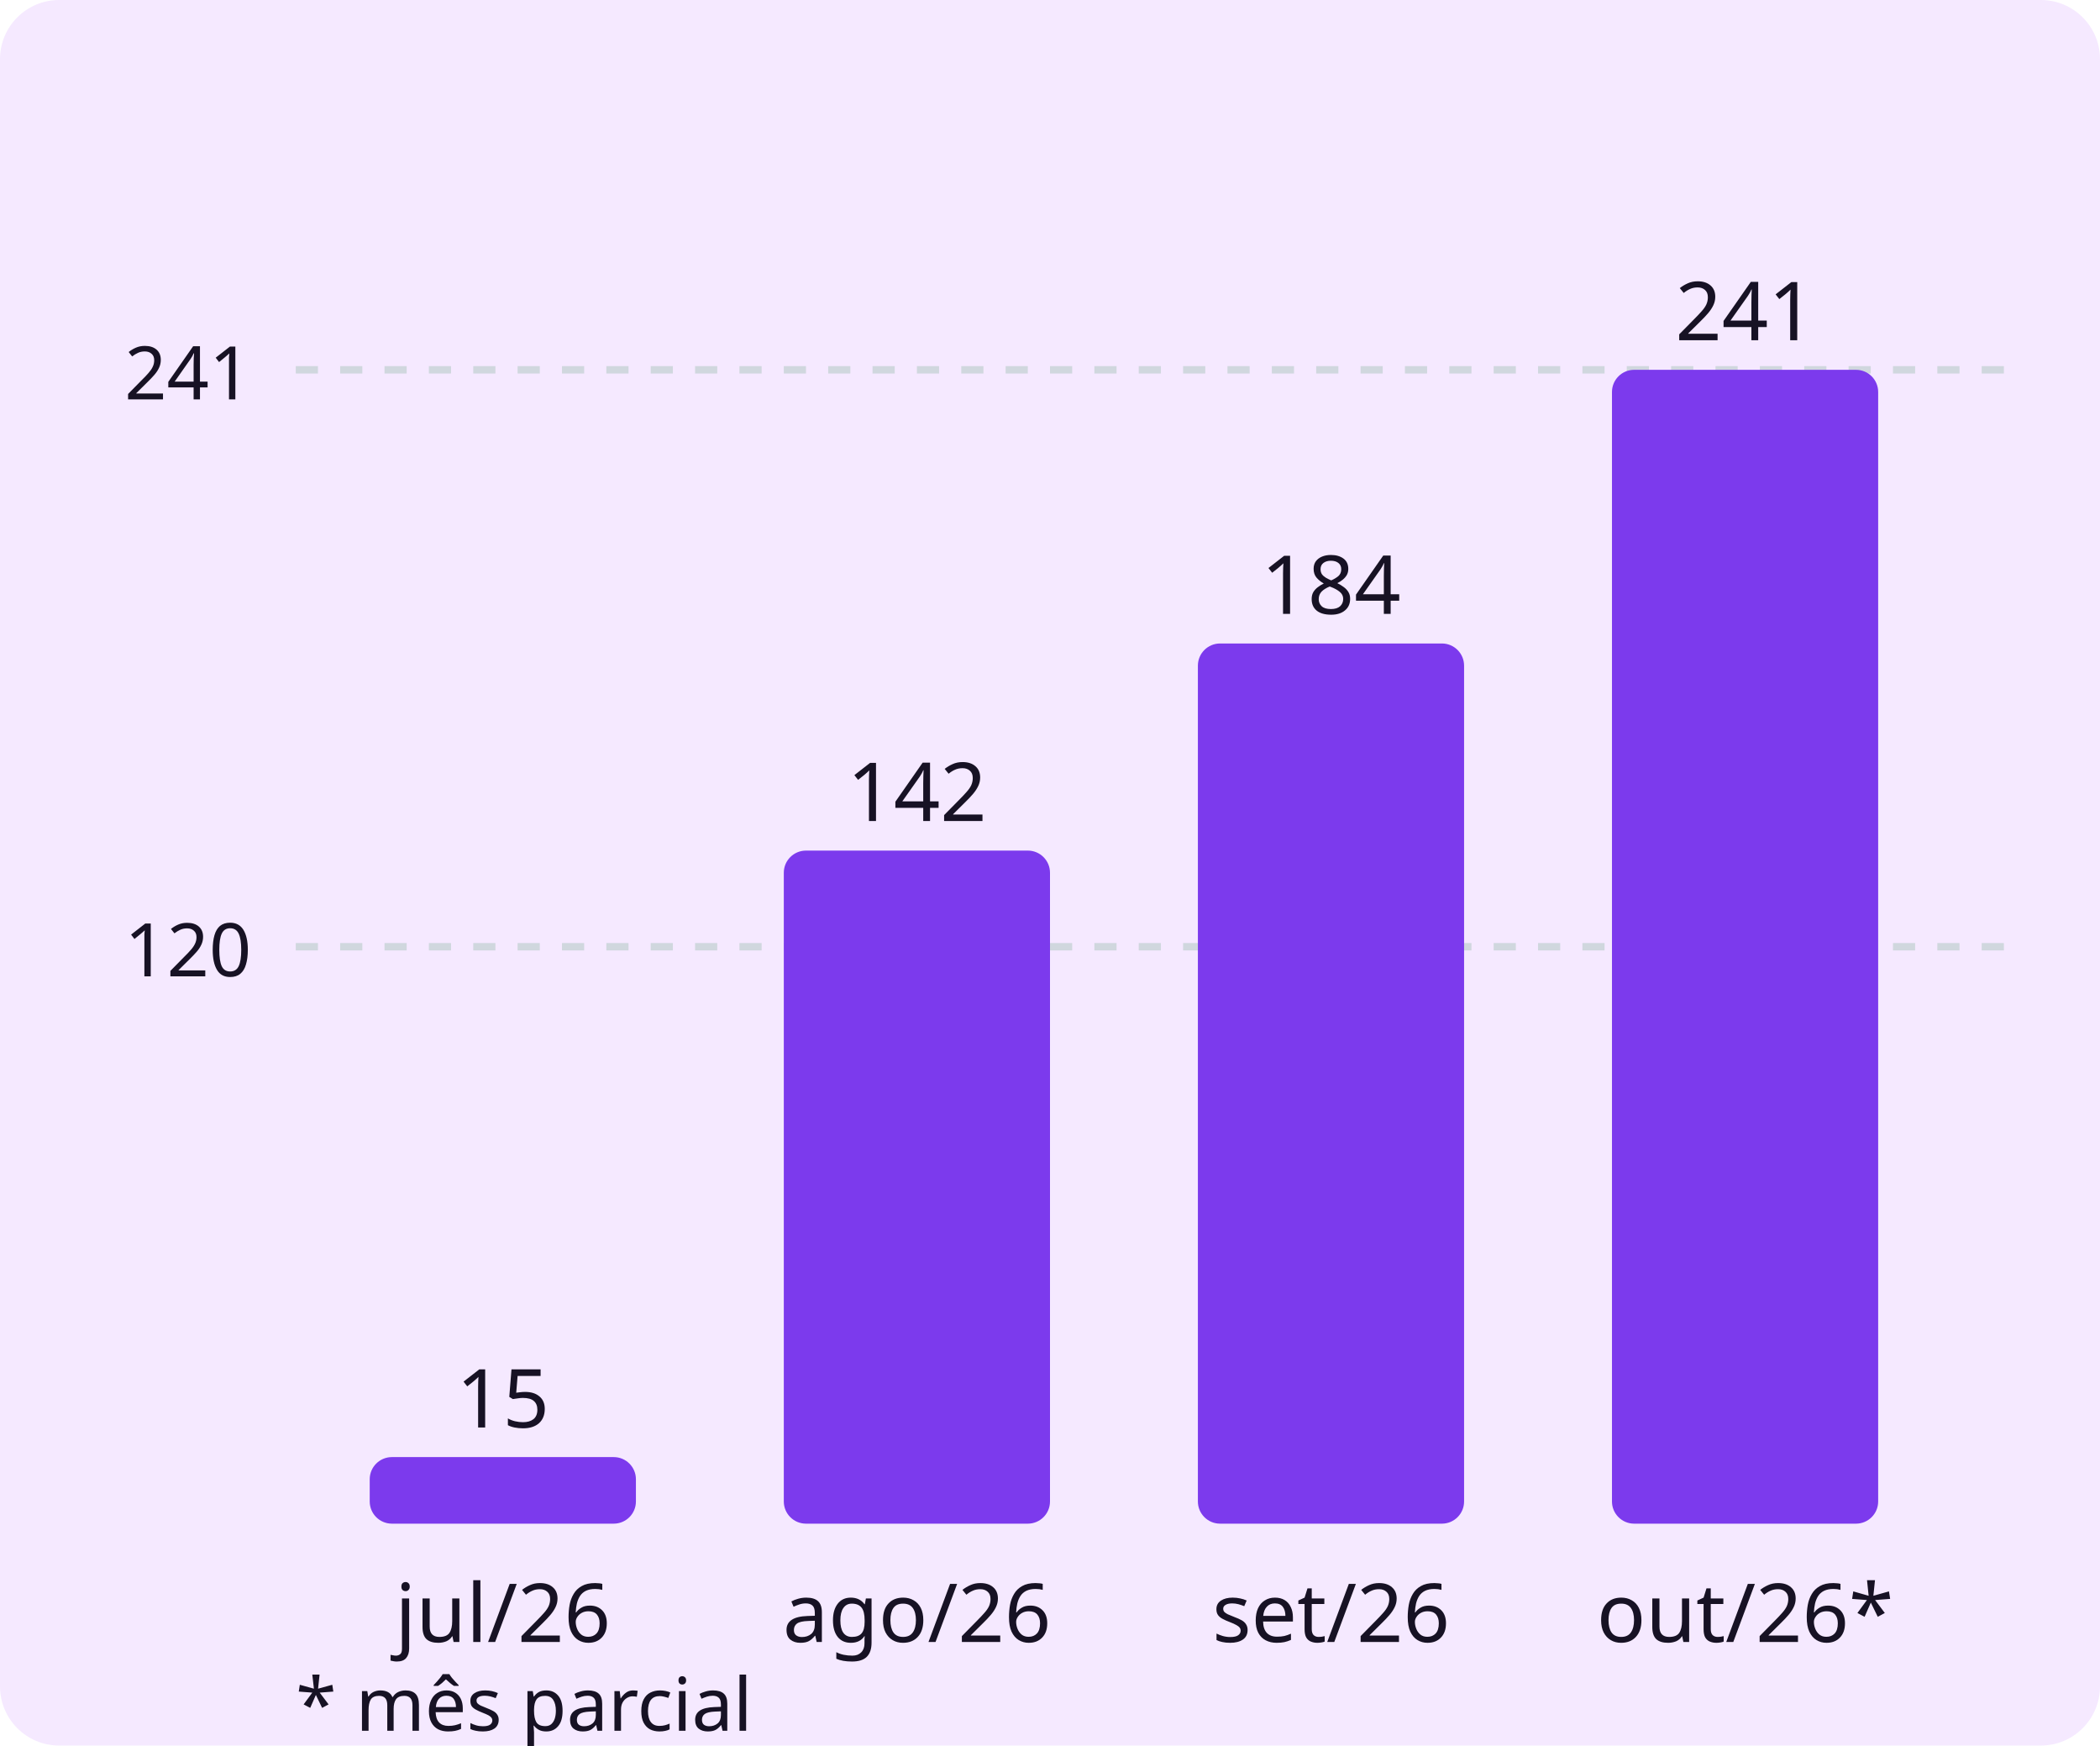
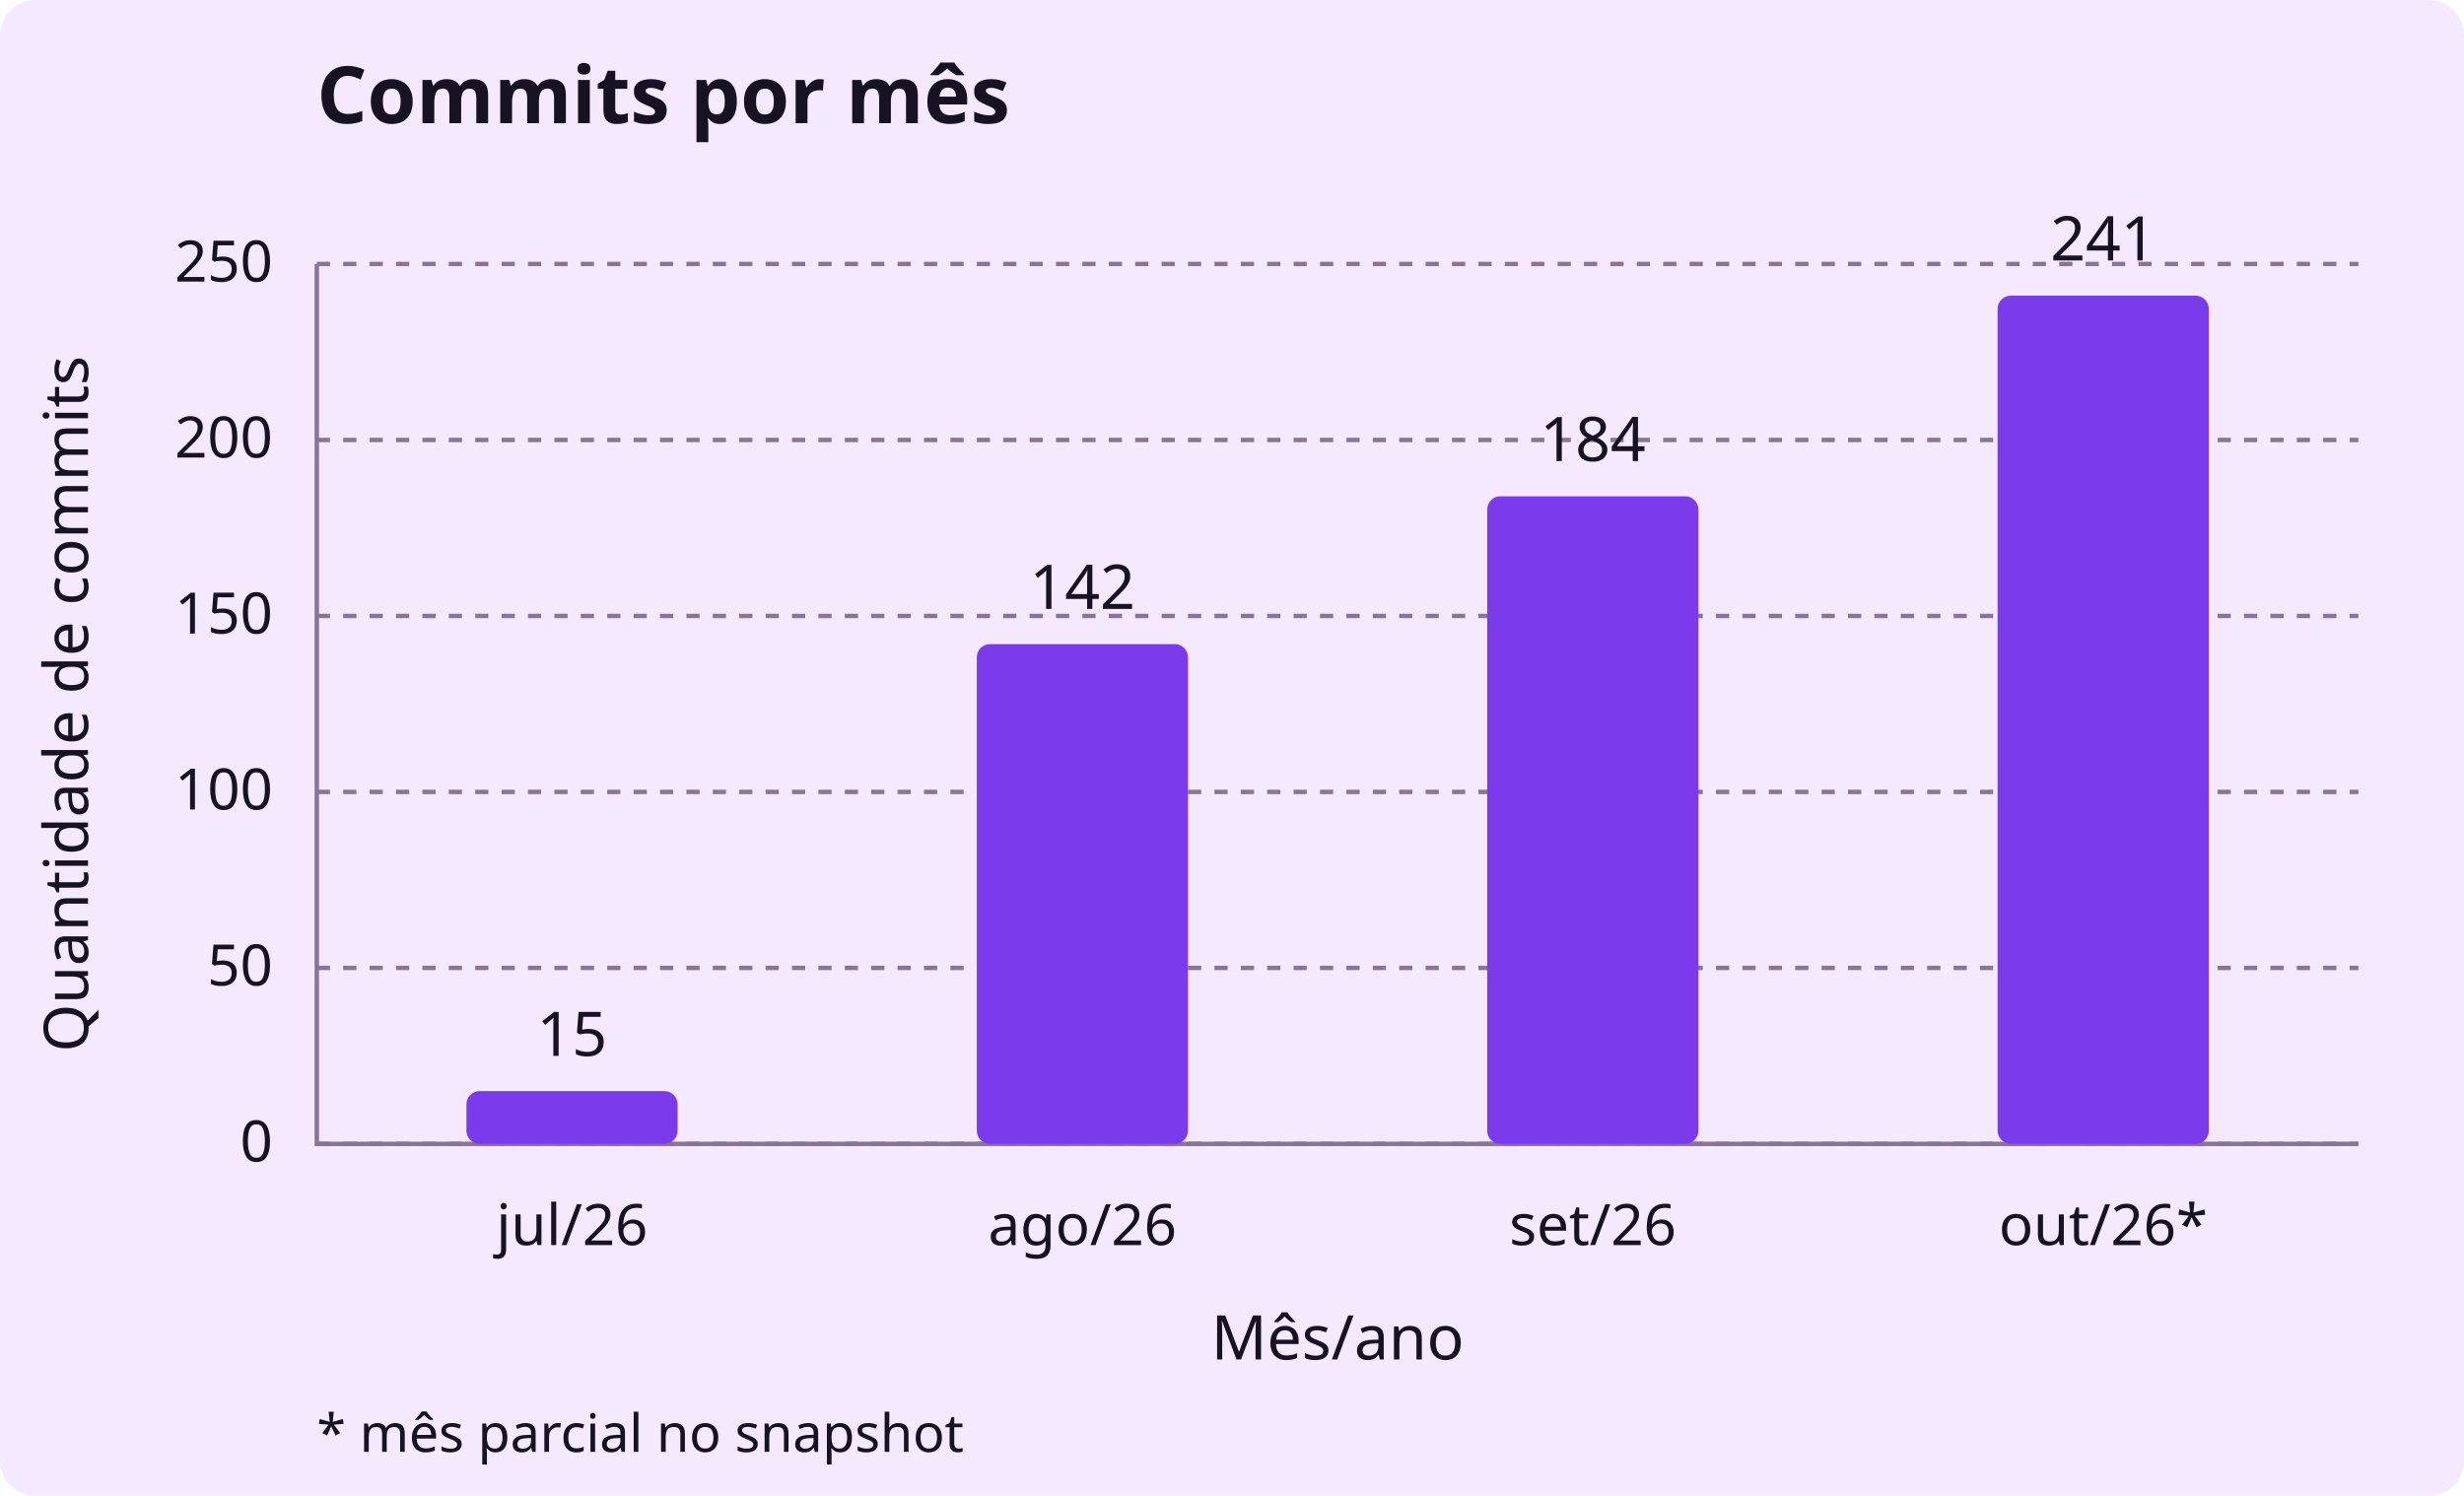
- <svg xmlns="http://www.w3.org/2000/svg" viewBox="0 0 284 236" role="img" aria-label="Commits por mês, sem merges e sem bumps de versão" font-family="sans-serif">
-   <style>.bg{fill:#F5E9FF}.t{fill:#171224}.g{stroke:#d0d7de}.b{fill:#7C3AED}.c{fill:#7C3AED}@media (prefers-color-scheme:dark){.bg{fill:#171224}.t{fill:#F5E9FF}.g{stroke:#30363d}.b{fill:#C084FC}.c{fill:#F9A8D4}}</style>
-   <rect class="bg" width="284" height="236" rx="8" />
-   <line class="g" x1="40" x2="274" y1="128" y2="128" stroke-dasharray="3 3" />
-   <text class="t" x="34" y="132" text-anchor="end" font-size="10">120</text>
-   <line class="g" x1="40" x2="274" y1="50" y2="50" stroke-dasharray="3 3" />
-   <text class="t" x="34" y="54" text-anchor="end" font-size="10">241</text>
-   <rect class="b" x="50" y="197" width="36" height="9" rx="3" />
-   <text class="t" x="68.0" y="193" text-anchor="middle" font-size="11">15</text>
-   <text class="t" x="68.0" y="222" text-anchor="middle" font-size="11">jul/26</text>
-   <rect class="b" x="106" y="115" width="36" height="91" rx="3" />
-   <text class="t" x="124.0" y="111" text-anchor="middle" font-size="11">142</text>
-   <text class="t" x="124.0" y="222" text-anchor="middle" font-size="11">ago/26</text>
-   <rect class="b" x="162" y="87" width="36" height="119" rx="3" />
-   <text class="t" x="180.0" y="83" text-anchor="middle" font-size="11">184</text>
-   <text class="t" x="180.0" y="222" text-anchor="middle" font-size="11">set/26</text>
-   <rect class="c" x="218" y="50" width="36" height="156" rx="3" />
-   <text class="t" x="236.0" y="46" text-anchor="middle" font-size="11">241</text>
-   <text class="t" x="236.0" y="222" text-anchor="middle" font-size="11">out/26*</text>
-   <text class="t" x="40" y="234" font-size="10">* mês parcial</text>
+ <svg xmlns="http://www.w3.org/2000/svg" viewBox="0 0 560 340" role="img" aria-labelledby="title desc" font-family="sans-serif">
+   <style>.bg{fill:#F5E9FF}.t{fill:#171224}.g{stroke:#887496}.b{fill:#7C3AED}.c{fill:#7C3AED}@media (prefers-color-scheme:dark){.bg{fill:#171224}.t{fill:#F5E9FF}.g{stroke:#887496}.b{fill:#C084FC}.c{fill:#F9A8D4}}</style>
+   <rect class="bg" width="560" height="340" rx="8" />
+   <text class="t" x="72" y="28" font-size="18" font-weight="700">Commits por mês</text>
+   <line class="g" x1="72" x2="536" y1="260.0" y2="260.0" stroke-dasharray="3 3" />
+   <text class="t" x="62" y="264.0" text-anchor="end" font-size="13">0</text>
+   <line class="g" x1="72" x2="536" y1="220.0" y2="220.0" stroke-dasharray="3 3" />
+   <text class="t" x="62" y="224.0" text-anchor="end" font-size="13">50</text>
+   <line class="g" x1="72" x2="536" y1="180.0" y2="180.0" stroke-dasharray="3 3" />
+   <text class="t" x="62" y="184.0" text-anchor="end" font-size="13">100</text>
+   <line class="g" x1="72" x2="536" y1="140.0" y2="140.0" stroke-dasharray="3 3" />
+   <text class="t" x="62" y="144.0" text-anchor="end" font-size="13">150</text>
+   <line class="g" x1="72" x2="536" y1="100.0" y2="100.0" stroke-dasharray="3 3" />
+   <text class="t" x="62" y="104.0" text-anchor="end" font-size="13">200</text>
+   <line class="g" x1="72" x2="536" y1="60.0" y2="60.0" stroke-dasharray="3 3" />
+   <text class="t" x="62" y="64.0" text-anchor="end" font-size="13">250</text>
+   <path class="g" d="M72 60V260H536" fill="none" />
+   <rect class="b" x="106.0" y="248.0" width="48" height="12.0" rx="3" />
+   <text class="t" x="130.0" y="240.0" text-anchor="middle" font-size="14">15</text>
+   <text class="t" x="130.0" y="283" text-anchor="middle" font-size="13">jul/26</text>
+   <rect class="b" x="222.0" y="146.4" width="48" height="113.6" rx="3" />
+   <text class="t" x="246.0" y="138.4" text-anchor="middle" font-size="14">142</text>
+   <text class="t" x="246.0" y="283" text-anchor="middle" font-size="13">ago/26</text>
+   <rect class="b" x="338.0" y="112.8" width="48" height="147.2" rx="3" />
+   <text class="t" x="362.0" y="104.8" text-anchor="middle" font-size="14">184</text>
+   <text class="t" x="362.0" y="283" text-anchor="middle" font-size="13">set/26</text>
+   <rect class="c" x="454.0" y="67.2" width="48" height="192.8" rx="3" />
+   <text class="t" x="478.0" y="59.2" text-anchor="middle" font-size="14">241</text>
+   <text class="t" x="478.0" y="283" text-anchor="middle" font-size="13">out/26*</text>
+   <text class="t" x="20" y="160" transform="rotate(-90 20 160)" text-anchor="middle" font-size="14">Quantidade de commits</text>
+   <text class="t" x="304.0" y="309" text-anchor="middle" font-size="14">Mês/ano</text>
+   <text class="t" x="72" y="330" font-size="12">* mês parcial no snapshot</text>
</svg>
